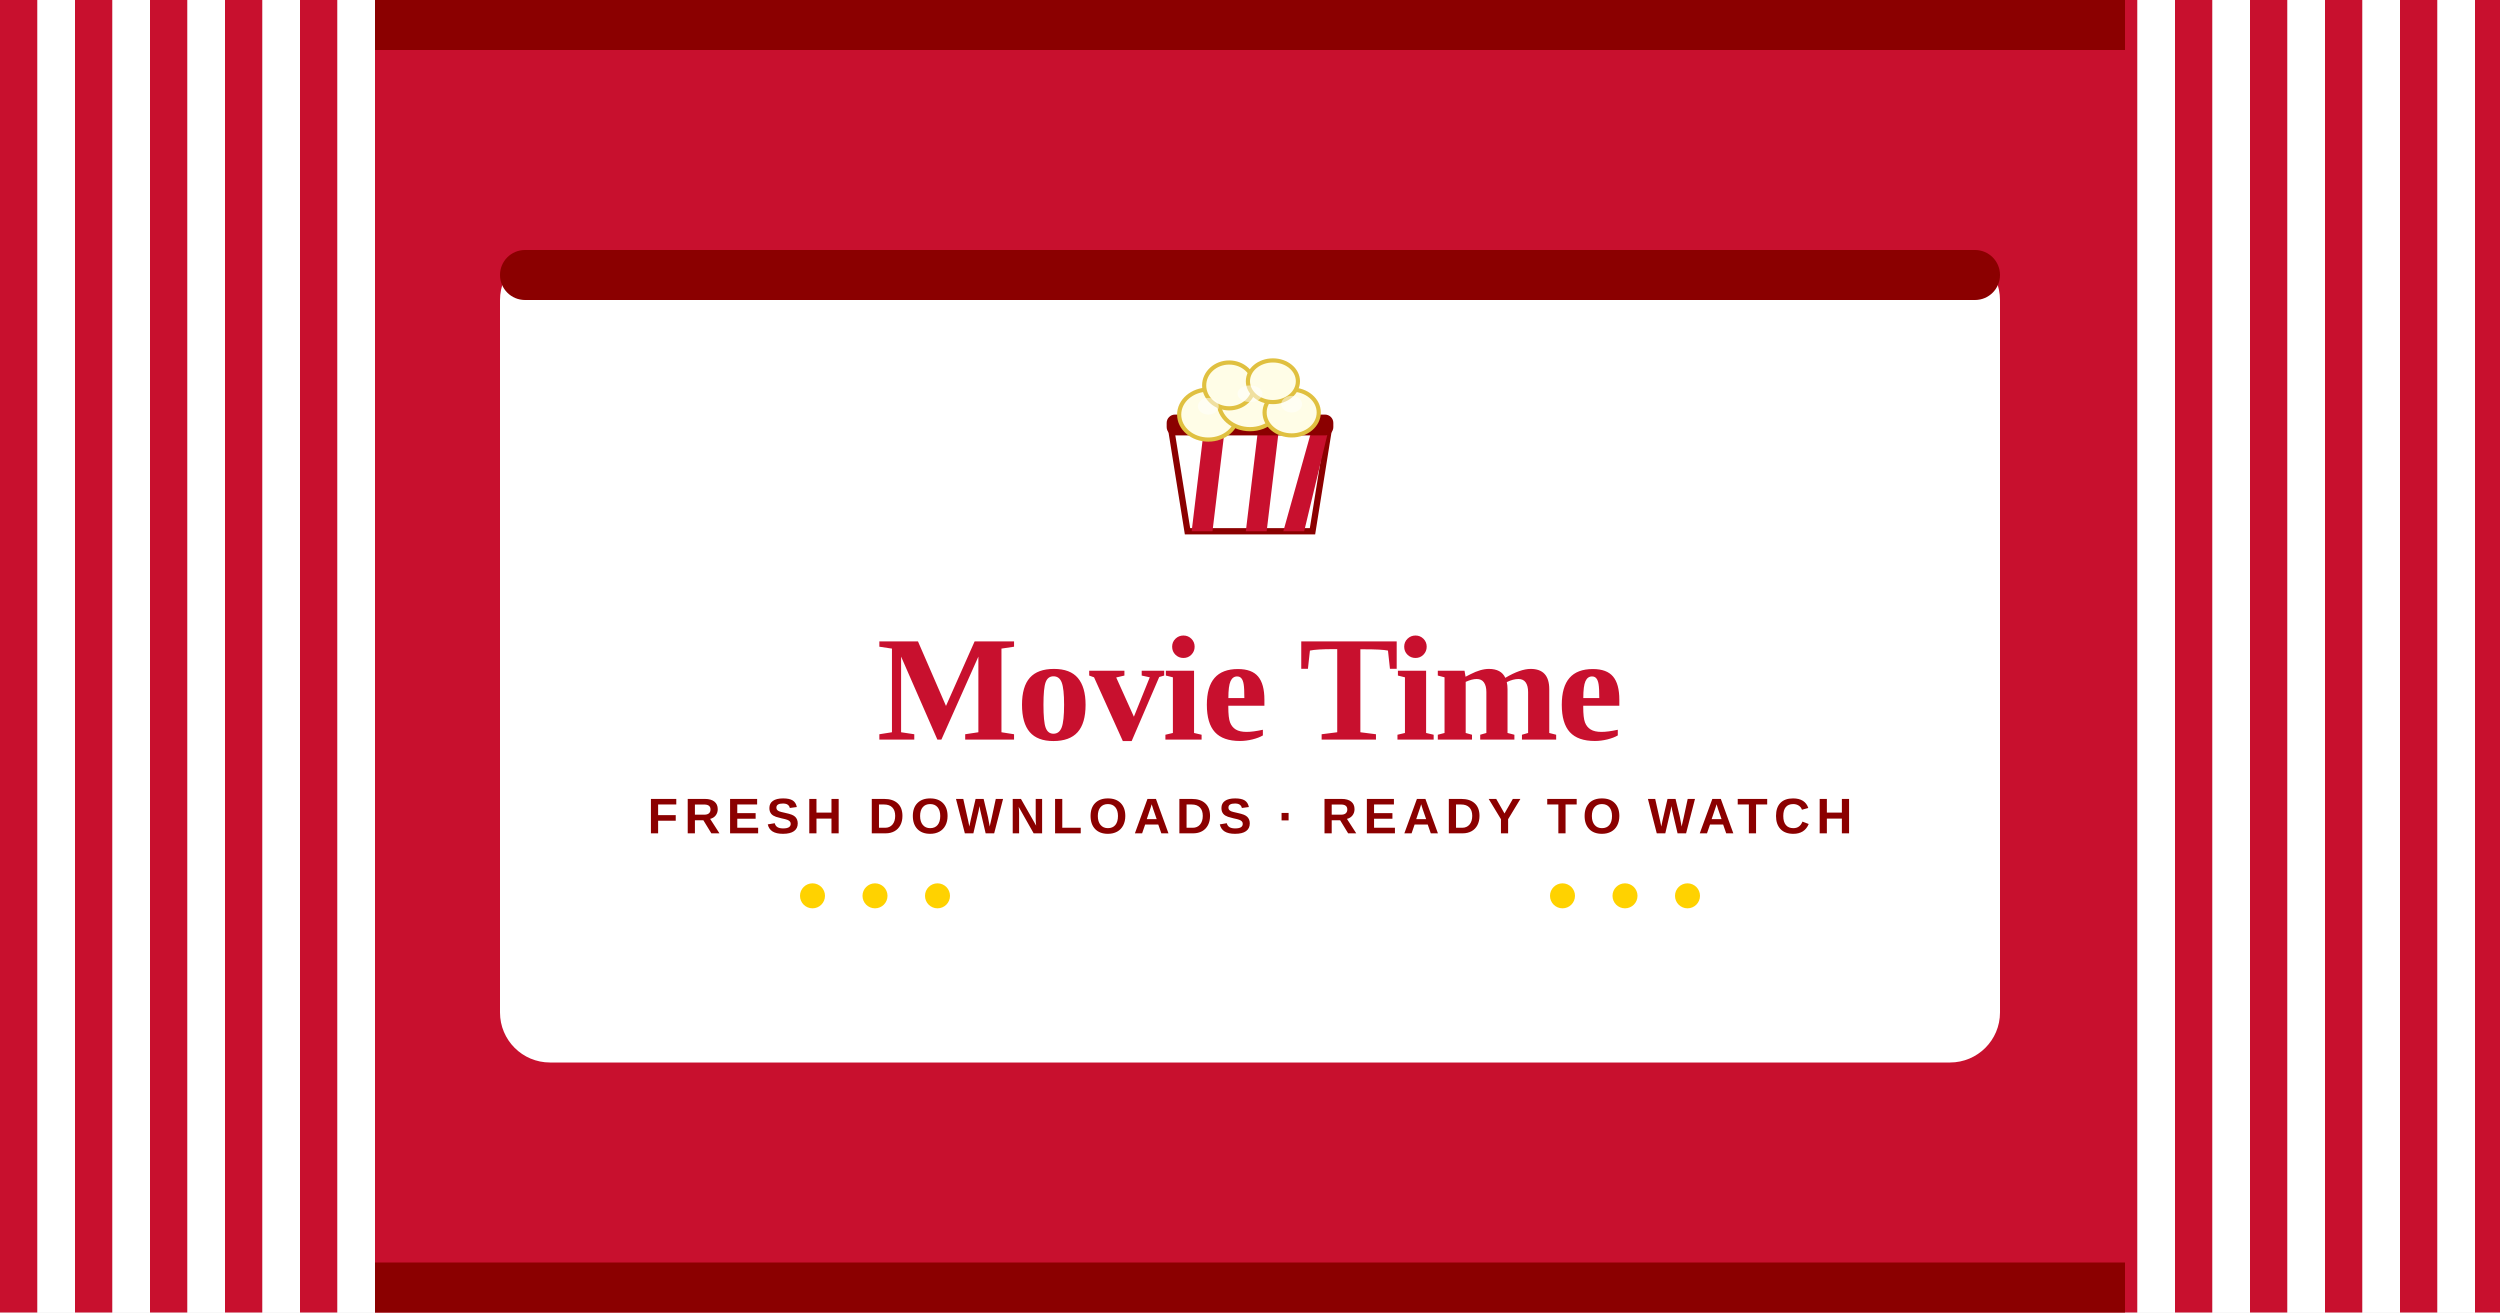
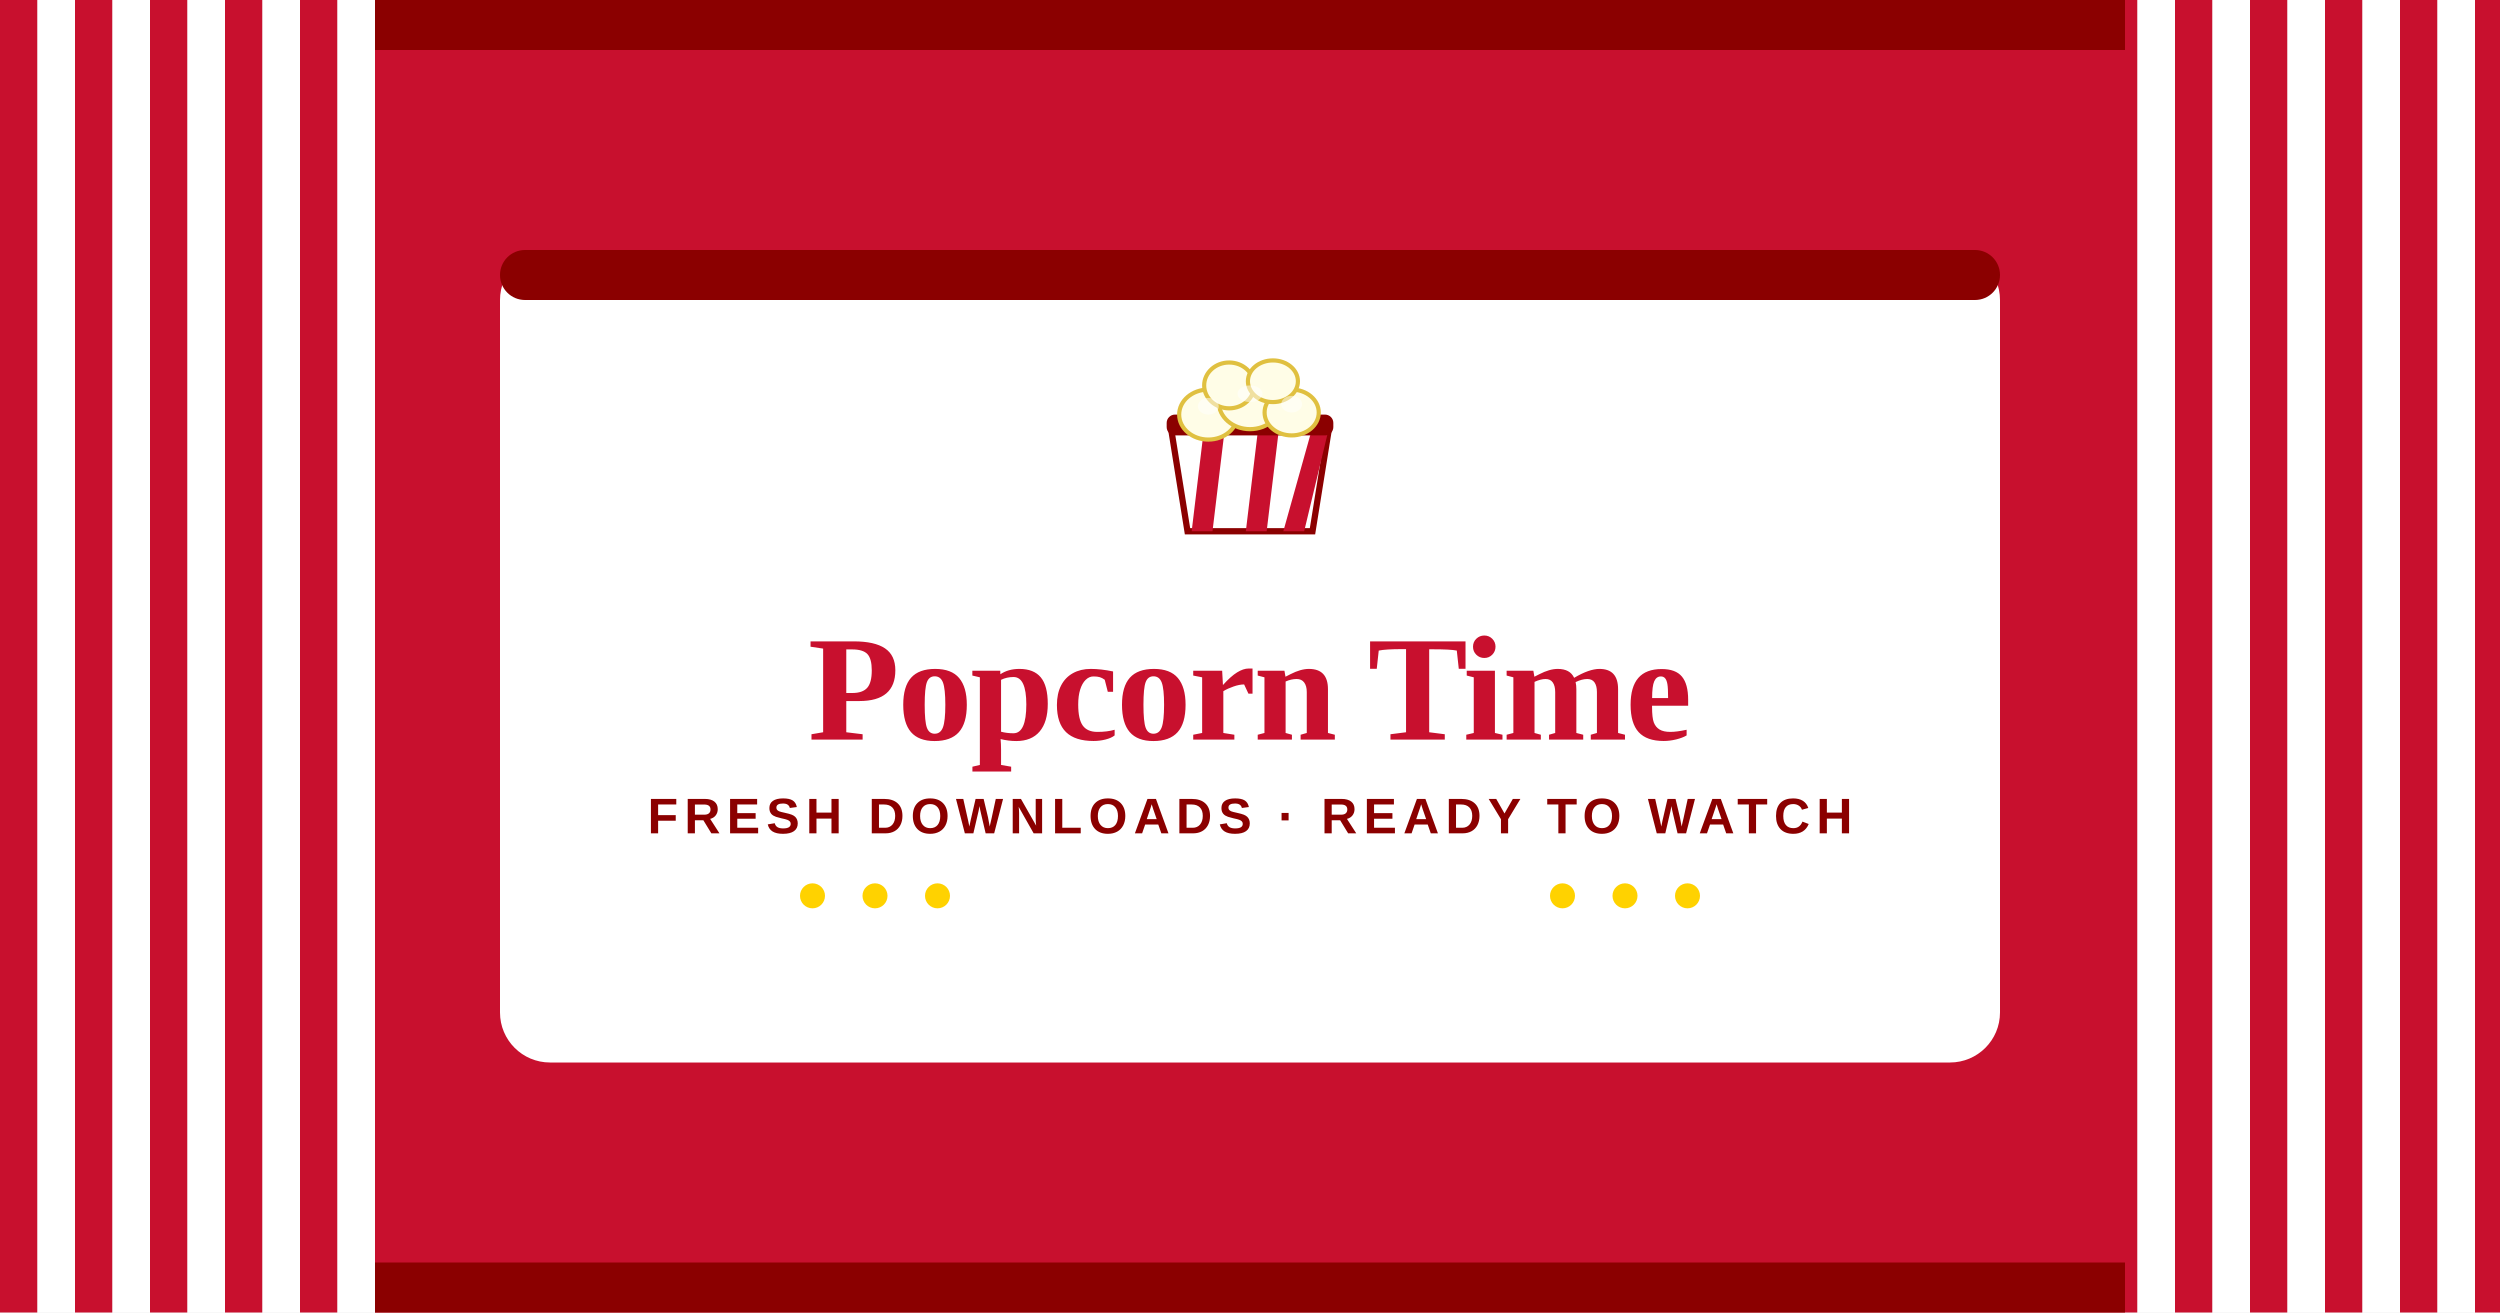
<svg xmlns="http://www.w3.org/2000/svg" width="1200" height="630" viewBox="0 0 1200 630">
  <defs>
    <pattern id="stripes" patternUnits="userSpaceOnUse" width="36" height="630" patternTransform="rotate(0)">
      <rect width="18" height="630" fill="#C8102E" />
      <rect x="18" width="18" height="630" fill="#ffffff" />
    </pattern>
  </defs>
  <rect width="180" height="630" fill="url(#stripes)" />
  <rect x="1020" width="180" height="630" fill="url(#stripes)" />
  <rect x="180" width="840" height="630" fill="#C8102E" />
  <rect x="180" y="0" width="840" height="24" fill="#8B0000" />
  <rect x="180" y="606" width="840" height="24" fill="#8B0000" />
  <rect x="240" y="120" width="720" height="390" rx="24" fill="#ffffff" />
  <clipPath id="cardTop">
    <rect x="240" y="120" width="720" height="24" rx="12" />
  </clipPath>
  <rect x="240" y="120" width="720" height="24" fill="#8B0000" clip-path="url(#cardTop)" />
  <g transform="translate(554, 165)">
    <polygon points="8,40 84,40 76,90 16,90" fill="#ffffff" stroke="#8B0000" stroke-width="3" />
    <polygon points="24,40 34,40 28,90 18,90" fill="#C8102E" />
    <polygon points="50,40 60,40 54,90 44,90" fill="#C8102E" />
    <polygon points="76,40 84,40 72,90 62,90" fill="#C8102E" />
    <rect x="6" y="34" width="80" height="10" rx="4" fill="#8B0000" />
    <ellipse cx="26" cy="34" rx="14" ry="12" fill="#fffde7" stroke="#e0c040" stroke-width="2" />
    <ellipse cx="46" cy="28" rx="15" ry="13" fill="#fffde7" stroke="#e0c040" stroke-width="2" />
    <ellipse cx="66" cy="33" rx="13" ry="11" fill="#fffde7" stroke="#e0c040" stroke-width="2" />
    <ellipse cx="36" cy="20" rx="12" ry="11" fill="#fffde7" stroke="#e0c040" stroke-width="2" />
    <ellipse cx="57" cy="18" rx="12" ry="10" fill="#fffde7" stroke="#e0c040" stroke-width="2" />
    <ellipse cx="26" cy="30" rx="5" ry="4" fill="#ffffff" opacity="0.5" />
    <ellipse cx="46" cy="24" rx="6" ry="4" fill="#ffffff" opacity="0.5" />
    <ellipse cx="66" cy="29" rx="5" ry="4" fill="#ffffff" opacity="0.5" />
  </g>
-   <text x="600" y="355" font-size="72" font-weight="900" text-anchor="middle" font-family="Georgia, 'Times New Roman', serif" fill="#C8102E" letter-spacing="-1">Movie Time</text>
+   <text x="600" y="355" font-size="72" font-weight="900" text-anchor="middle" font-family="Georgia, 'Times New Roman', serif" fill="#C8102E" letter-spacing="-1">Popcorn Time</text>
  <text x="600" y="400" font-size="24" text-anchor="middle" font-family="Arial, Helvetica, sans-serif" fill="#8B0000" font-weight="600" letter-spacing="3">FRESH DOWNLOADS · READY TO WATCH</text>
  <circle cx="390" cy="430" r="6" fill="#FFD200" />
  <circle cx="420" cy="430" r="6" fill="#FFD200" />
  <circle cx="450" cy="430" r="6" fill="#FFD200" />
  <circle cx="750" cy="430" r="6" fill="#FFD200" />
  <circle cx="780" cy="430" r="6" fill="#FFD200" />
  <circle cx="810" cy="430" r="6" fill="#FFD200" />
</svg>
